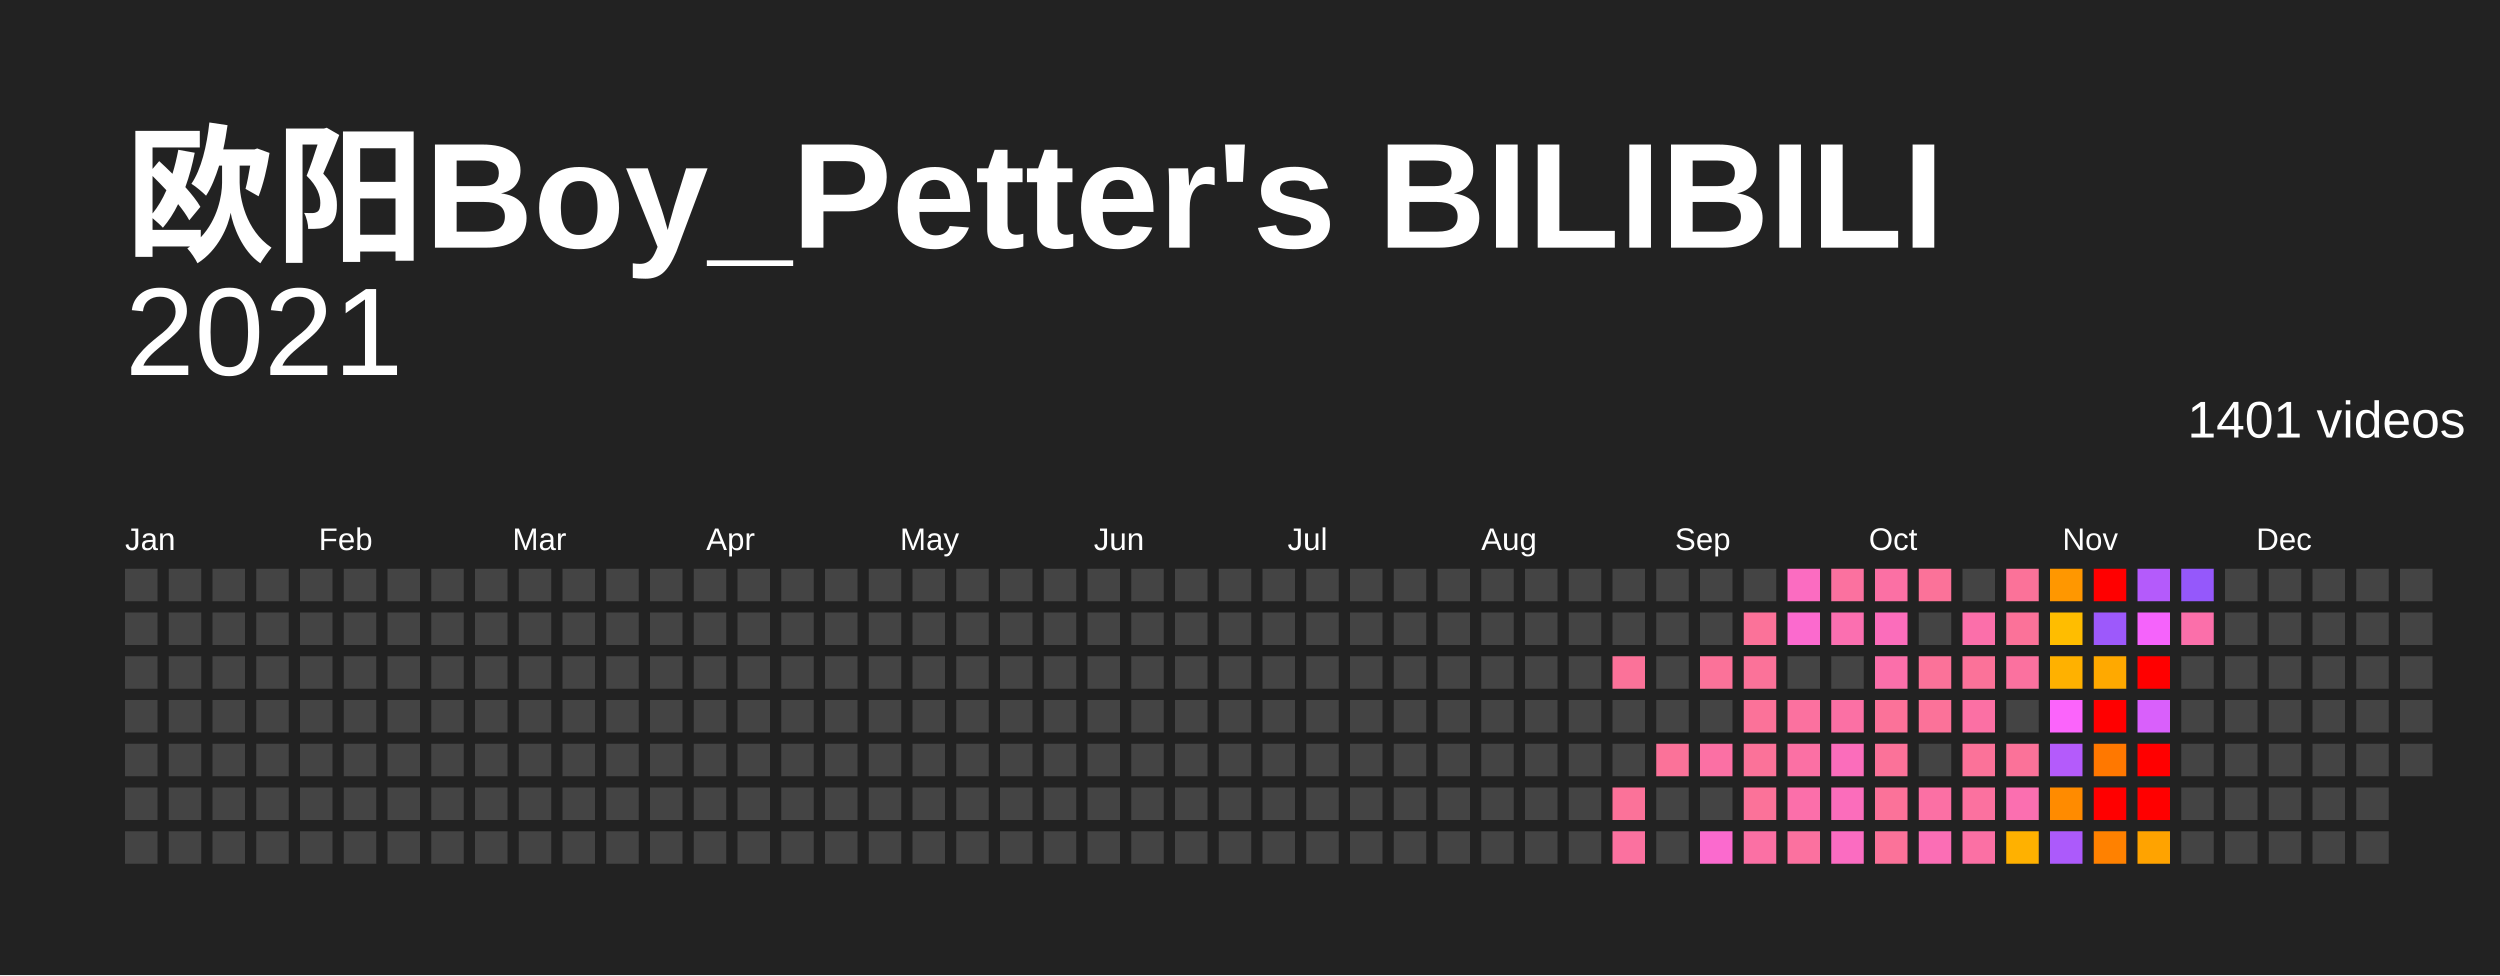
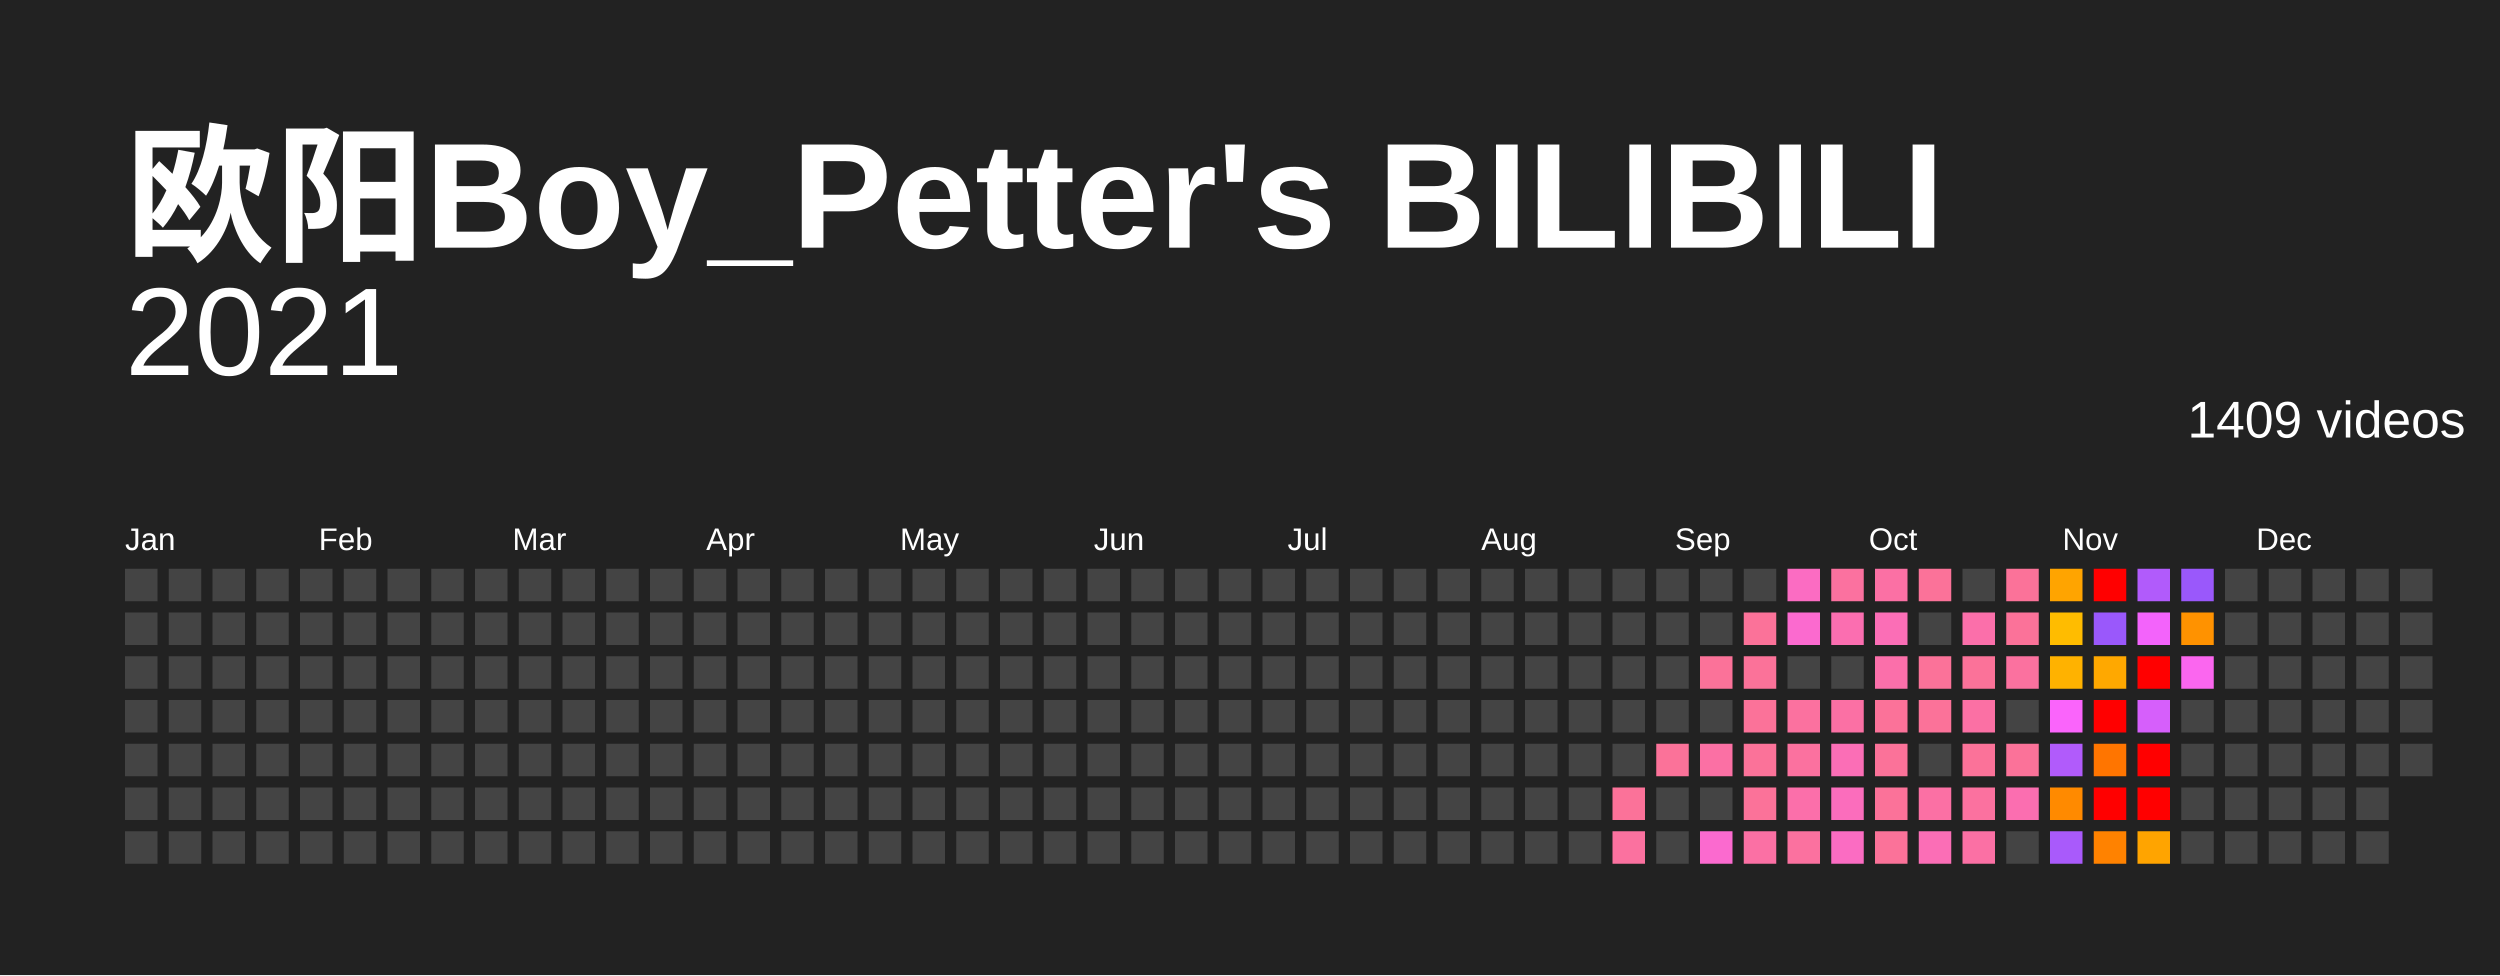
<svg xmlns="http://www.w3.org/2000/svg" baseProfile="full" height="78mm" version="1.1" viewBox="0,0,200,78" width="200mm">
  <defs />
  <rect fill="#222222" height="78" width="200" x="0" y="0" />
  <text fill="#FFFFFF" style="font-size:12px; font-family:Arial; font-weight:bold;" x="10" y="20">欧阳Boy_Petter's BILIBILI</text>
  <text alignment-baseline="hanging" fill="#FFFFFF" style="font-size:10.0px; font-family:Arial;" x="10" y="30">2021</text>
-   <text alignment-baseline="hanging" fill="#FFFFFF" style="font-size:4.125px; font-family:Arial;" x="175" y="35">1401 videos</text>
+   <text alignment-baseline="hanging" fill="#FFFFFF" style="font-size:4.125px; font-family:Arial;" x="175" y="35">1409 videos</text>
  <text fill="#FFFFFF" style="font-size:2.5px; font-family:Arial" x="10.0" y="44">Jan</text>
  <text fill="#FFFFFF" style="font-size:2.5px; font-family:Arial" x="25.5" y="44">Feb</text>
  <text fill="#FFFFFF" style="font-size:2.5px; font-family:Arial" x="41.0" y="44">Mar</text>
  <text fill="#FFFFFF" style="font-size:2.5px; font-family:Arial" x="56.5" y="44">Apr</text>
  <text fill="#FFFFFF" style="font-size:2.5px; font-family:Arial" x="72.0" y="44">May</text>
  <text fill="#FFFFFF" style="font-size:2.5px; font-family:Arial" x="87.5" y="44">Jun</text>
  <text fill="#FFFFFF" style="font-size:2.5px; font-family:Arial" x="103.0" y="44">Jul</text>
  <text fill="#FFFFFF" style="font-size:2.5px; font-family:Arial" x="118.5" y="44">Aug</text>
  <text fill="#FFFFFF" style="font-size:2.5px; font-family:Arial" x="134.0" y="44">Sep</text>
  <text fill="#FFFFFF" style="font-size:2.5px; font-family:Arial" x="149.5" y="44">Oct</text>
  <text fill="#FFFFFF" style="font-size:2.5px; font-family:Arial" x="165.0" y="44">Nov</text>
  <text fill="#FFFFFF" style="font-size:2.5px; font-family:Arial" x="180.5" y="44">Dec</text>
  <rect fill="#444444" height="2.6" width="2.6" x="10.0" y="45.5" />
  <rect fill="#444444" height="2.6" width="2.6" x="10.0" y="49.0" />
  <rect fill="#444444" height="2.6" width="2.6" x="10.0" y="52.5" />
  <rect fill="#444444" height="2.6" width="2.6" x="10.0" y="56.0" />
  <rect fill="#444444" height="2.6" width="2.6" x="10.0" y="59.5" />
  <rect fill="#444444" height="2.6" width="2.6" x="10.0" y="63.0" />
  <rect fill="#444444" height="2.6" width="2.6" x="10.0" y="66.5" />
  <rect fill="#444444" height="2.6" width="2.6" x="13.5" y="45.5" />
  <rect fill="#444444" height="2.6" width="2.6" x="13.5" y="49.0" />
  <rect fill="#444444" height="2.6" width="2.6" x="13.5" y="52.5" />
  <rect fill="#444444" height="2.6" width="2.6" x="13.5" y="56.0" />
  <rect fill="#444444" height="2.6" width="2.6" x="13.5" y="59.5" />
  <rect fill="#444444" height="2.6" width="2.6" x="13.5" y="63.0" />
  <rect fill="#444444" height="2.6" width="2.6" x="13.5" y="66.5" />
  <rect fill="#444444" height="2.6" width="2.6" x="17.0" y="45.5" />
  <rect fill="#444444" height="2.6" width="2.6" x="17.0" y="49.0" />
  <rect fill="#444444" height="2.6" width="2.6" x="17.0" y="52.5" />
  <rect fill="#444444" height="2.6" width="2.6" x="17.0" y="56.0" />
  <rect fill="#444444" height="2.6" width="2.6" x="17.0" y="59.5" />
  <rect fill="#444444" height="2.6" width="2.6" x="17.0" y="63.0" />
  <rect fill="#444444" height="2.6" width="2.6" x="17.0" y="66.5" />
  <rect fill="#444444" height="2.6" width="2.6" x="20.5" y="45.5" />
  <rect fill="#444444" height="2.6" width="2.6" x="20.5" y="49.0" />
  <rect fill="#444444" height="2.6" width="2.6" x="20.5" y="52.5" />
  <rect fill="#444444" height="2.6" width="2.6" x="20.5" y="56.0" />
  <rect fill="#444444" height="2.6" width="2.6" x="20.5" y="59.5" />
  <rect fill="#444444" height="2.6" width="2.6" x="20.5" y="63.0" />
  <rect fill="#444444" height="2.6" width="2.6" x="20.5" y="66.5" />
  <rect fill="#444444" height="2.6" width="2.6" x="24.0" y="45.5" />
  <rect fill="#444444" height="2.6" width="2.6" x="24.0" y="49.0" />
  <rect fill="#444444" height="2.6" width="2.6" x="24.0" y="52.5" />
  <rect fill="#444444" height="2.6" width="2.6" x="24.0" y="56.0" />
  <rect fill="#444444" height="2.6" width="2.6" x="24.0" y="59.5" />
  <rect fill="#444444" height="2.6" width="2.6" x="24.0" y="63.0" />
  <rect fill="#444444" height="2.6" width="2.6" x="24.0" y="66.5" />
  <rect fill="#444444" height="2.6" width="2.6" x="27.5" y="45.5" />
  <rect fill="#444444" height="2.6" width="2.6" x="27.5" y="49.0" />
  <rect fill="#444444" height="2.6" width="2.6" x="27.5" y="52.5" />
  <rect fill="#444444" height="2.6" width="2.6" x="27.5" y="56.0" />
  <rect fill="#444444" height="2.6" width="2.6" x="27.5" y="59.5" />
  <rect fill="#444444" height="2.6" width="2.6" x="27.5" y="63.0" />
  <rect fill="#444444" height="2.6" width="2.6" x="27.5" y="66.5" />
  <rect fill="#444444" height="2.6" width="2.6" x="31.0" y="45.5" />
  <rect fill="#444444" height="2.6" width="2.6" x="31.0" y="49.0" />
  <rect fill="#444444" height="2.6" width="2.6" x="31.0" y="52.5" />
  <rect fill="#444444" height="2.6" width="2.6" x="31.0" y="56.0" />
  <rect fill="#444444" height="2.6" width="2.6" x="31.0" y="59.5" />
  <rect fill="#444444" height="2.6" width="2.6" x="31.0" y="63.0" />
  <rect fill="#444444" height="2.6" width="2.6" x="31.0" y="66.5" />
  <rect fill="#444444" height="2.6" width="2.6" x="34.5" y="45.5" />
  <rect fill="#444444" height="2.6" width="2.6" x="34.5" y="49.0" />
  <rect fill="#444444" height="2.6" width="2.6" x="34.5" y="52.5" />
  <rect fill="#444444" height="2.6" width="2.6" x="34.5" y="56.0" />
  <rect fill="#444444" height="2.6" width="2.6" x="34.5" y="59.5" />
  <rect fill="#444444" height="2.6" width="2.6" x="34.5" y="63.0" />
  <rect fill="#444444" height="2.6" width="2.6" x="34.5" y="66.5" />
  <rect fill="#444444" height="2.6" width="2.6" x="38.0" y="45.5" />
  <rect fill="#444444" height="2.6" width="2.6" x="38.0" y="49.0" />
  <rect fill="#444444" height="2.6" width="2.6" x="38.0" y="52.5" />
  <rect fill="#444444" height="2.6" width="2.6" x="38.0" y="56.0" />
  <rect fill="#444444" height="2.6" width="2.6" x="38.0" y="59.5" />
  <rect fill="#444444" height="2.6" width="2.6" x="38.0" y="63.0" />
  <rect fill="#444444" height="2.6" width="2.6" x="38.0" y="66.5" />
  <rect fill="#444444" height="2.6" width="2.6" x="41.5" y="45.5" />
  <rect fill="#444444" height="2.6" width="2.6" x="41.5" y="49.0" />
  <rect fill="#444444" height="2.6" width="2.6" x="41.5" y="52.5" />
  <rect fill="#444444" height="2.6" width="2.6" x="41.5" y="56.0" />
  <rect fill="#444444" height="2.6" width="2.6" x="41.5" y="59.5" />
  <rect fill="#444444" height="2.6" width="2.6" x="41.5" y="63.0" />
  <rect fill="#444444" height="2.6" width="2.6" x="41.5" y="66.5" />
  <rect fill="#444444" height="2.6" width="2.6" x="45.0" y="45.5" />
  <rect fill="#444444" height="2.6" width="2.6" x="45.0" y="49.0" />
  <rect fill="#444444" height="2.6" width="2.6" x="45.0" y="52.5" />
  <rect fill="#444444" height="2.6" width="2.6" x="45.0" y="56.0" />
  <rect fill="#444444" height="2.6" width="2.6" x="45.0" y="59.5" />
  <rect fill="#444444" height="2.6" width="2.6" x="45.0" y="63.0" />
  <rect fill="#444444" height="2.6" width="2.6" x="45.0" y="66.5" />
  <rect fill="#444444" height="2.6" width="2.6" x="48.5" y="45.5" />
  <rect fill="#444444" height="2.6" width="2.6" x="48.5" y="49.0" />
  <rect fill="#444444" height="2.6" width="2.6" x="48.5" y="52.5" />
  <rect fill="#444444" height="2.6" width="2.6" x="48.5" y="56.0" />
  <rect fill="#444444" height="2.6" width="2.6" x="48.5" y="59.5" />
  <rect fill="#444444" height="2.6" width="2.6" x="48.5" y="63.0" />
  <rect fill="#444444" height="2.6" width="2.6" x="48.5" y="66.5" />
  <rect fill="#444444" height="2.6" width="2.6" x="52.0" y="45.5" />
  <rect fill="#444444" height="2.6" width="2.6" x="52.0" y="49.0" />
  <rect fill="#444444" height="2.6" width="2.6" x="52.0" y="52.5" />
  <rect fill="#444444" height="2.6" width="2.6" x="52.0" y="56.0" />
  <rect fill="#444444" height="2.6" width="2.6" x="52.0" y="59.5" />
  <rect fill="#444444" height="2.6" width="2.6" x="52.0" y="63.0" />
  <rect fill="#444444" height="2.6" width="2.6" x="52.0" y="66.5" />
  <rect fill="#444444" height="2.6" width="2.6" x="55.5" y="45.5" />
  <rect fill="#444444" height="2.6" width="2.6" x="55.5" y="49.0" />
  <rect fill="#444444" height="2.6" width="2.6" x="55.5" y="52.5" />
  <rect fill="#444444" height="2.6" width="2.6" x="55.5" y="56.0" />
  <rect fill="#444444" height="2.6" width="2.6" x="55.5" y="59.5" />
  <rect fill="#444444" height="2.6" width="2.6" x="55.5" y="63.0" />
  <rect fill="#444444" height="2.6" width="2.6" x="55.5" y="66.5" />
  <rect fill="#444444" height="2.6" width="2.6" x="59.0" y="45.5" />
  <rect fill="#444444" height="2.6" width="2.6" x="59.0" y="49.0" />
  <rect fill="#444444" height="2.6" width="2.6" x="59.0" y="52.5" />
  <rect fill="#444444" height="2.6" width="2.6" x="59.0" y="56.0" />
  <rect fill="#444444" height="2.6" width="2.6" x="59.0" y="59.5" />
  <rect fill="#444444" height="2.6" width="2.6" x="59.0" y="63.0" />
  <rect fill="#444444" height="2.6" width="2.6" x="59.0" y="66.5" />
  <rect fill="#444444" height="2.6" width="2.6" x="62.5" y="45.5" />
  <rect fill="#444444" height="2.6" width="2.6" x="62.5" y="49.0" />
  <rect fill="#444444" height="2.6" width="2.6" x="62.5" y="52.5" />
  <rect fill="#444444" height="2.6" width="2.6" x="62.5" y="56.0" />
  <rect fill="#444444" height="2.6" width="2.6" x="62.5" y="59.5" />
  <rect fill="#444444" height="2.6" width="2.6" x="62.5" y="63.0" />
  <rect fill="#444444" height="2.6" width="2.6" x="62.5" y="66.5" />
  <rect fill="#444444" height="2.6" width="2.6" x="66.0" y="45.5" />
  <rect fill="#444444" height="2.6" width="2.6" x="66.0" y="49.0" />
  <rect fill="#444444" height="2.6" width="2.6" x="66.0" y="52.5" />
  <rect fill="#444444" height="2.6" width="2.6" x="66.0" y="56.0" />
  <rect fill="#444444" height="2.6" width="2.6" x="66.0" y="59.5" />
  <rect fill="#444444" height="2.6" width="2.6" x="66.0" y="63.0" />
  <rect fill="#444444" height="2.6" width="2.6" x="66.0" y="66.5" />
  <rect fill="#444444" height="2.6" width="2.6" x="69.5" y="45.5" />
  <rect fill="#444444" height="2.6" width="2.6" x="69.5" y="49.0" />
  <rect fill="#444444" height="2.6" width="2.6" x="69.5" y="52.5" />
  <rect fill="#444444" height="2.6" width="2.6" x="69.5" y="56.0" />
  <rect fill="#444444" height="2.6" width="2.6" x="69.5" y="59.5" />
  <rect fill="#444444" height="2.6" width="2.6" x="69.5" y="63.0" />
  <rect fill="#444444" height="2.6" width="2.6" x="69.5" y="66.5" />
  <rect fill="#444444" height="2.6" width="2.6" x="73.0" y="45.5" />
  <rect fill="#444444" height="2.6" width="2.6" x="73.0" y="49.0" />
  <rect fill="#444444" height="2.6" width="2.6" x="73.0" y="52.5" />
  <rect fill="#444444" height="2.6" width="2.6" x="73.0" y="56.0" />
  <rect fill="#444444" height="2.6" width="2.6" x="73.0" y="59.5" />
  <rect fill="#444444" height="2.6" width="2.6" x="73.0" y="63.0" />
  <rect fill="#444444" height="2.6" width="2.6" x="73.0" y="66.5" />
  <rect fill="#444444" height="2.6" width="2.6" x="76.5" y="45.5" />
  <rect fill="#444444" height="2.6" width="2.6" x="76.5" y="49.0" />
  <rect fill="#444444" height="2.6" width="2.6" x="76.5" y="52.5" />
  <rect fill="#444444" height="2.6" width="2.6" x="76.5" y="56.0" />
  <rect fill="#444444" height="2.6" width="2.6" x="76.5" y="59.5" />
  <rect fill="#444444" height="2.6" width="2.6" x="76.5" y="63.0" />
  <rect fill="#444444" height="2.6" width="2.6" x="76.5" y="66.5" />
  <rect fill="#444444" height="2.6" width="2.6" x="80.0" y="45.5" />
  <rect fill="#444444" height="2.6" width="2.6" x="80.0" y="49.0" />
  <rect fill="#444444" height="2.6" width="2.6" x="80.0" y="52.5" />
  <rect fill="#444444" height="2.6" width="2.6" x="80.0" y="56.0" />
  <rect fill="#444444" height="2.6" width="2.6" x="80.0" y="59.5" />
  <rect fill="#444444" height="2.6" width="2.6" x="80.0" y="63.0" />
  <rect fill="#444444" height="2.6" width="2.6" x="80.0" y="66.5" />
  <rect fill="#444444" height="2.6" width="2.6" x="83.5" y="45.5" />
  <rect fill="#444444" height="2.6" width="2.6" x="83.5" y="49.0" />
  <rect fill="#444444" height="2.6" width="2.6" x="83.5" y="52.5" />
  <rect fill="#444444" height="2.6" width="2.6" x="83.5" y="56.0" />
  <rect fill="#444444" height="2.6" width="2.6" x="83.5" y="59.5" />
  <rect fill="#444444" height="2.6" width="2.6" x="83.5" y="63.0" />
  <rect fill="#444444" height="2.6" width="2.6" x="83.5" y="66.5" />
  <rect fill="#444444" height="2.6" width="2.6" x="87.0" y="45.5" />
  <rect fill="#444444" height="2.6" width="2.6" x="87.0" y="49.0" />
  <rect fill="#444444" height="2.6" width="2.6" x="87.0" y="52.5" />
  <rect fill="#444444" height="2.6" width="2.6" x="87.0" y="56.0" />
  <rect fill="#444444" height="2.6" width="2.6" x="87.0" y="59.5" />
  <rect fill="#444444" height="2.6" width="2.6" x="87.0" y="63.0" />
  <rect fill="#444444" height="2.6" width="2.6" x="87.0" y="66.5" />
  <rect fill="#444444" height="2.6" width="2.6" x="90.5" y="45.5" />
  <rect fill="#444444" height="2.6" width="2.6" x="90.5" y="49.0" />
  <rect fill="#444444" height="2.6" width="2.6" x="90.5" y="52.5" />
  <rect fill="#444444" height="2.6" width="2.6" x="90.5" y="56.0" />
  <rect fill="#444444" height="2.6" width="2.6" x="90.5" y="59.5" />
  <rect fill="#444444" height="2.6" width="2.6" x="90.5" y="63.0" />
  <rect fill="#444444" height="2.6" width="2.6" x="90.5" y="66.5" />
  <rect fill="#444444" height="2.6" width="2.6" x="94.0" y="45.5" />
  <rect fill="#444444" height="2.6" width="2.6" x="94.0" y="49.0" />
  <rect fill="#444444" height="2.6" width="2.6" x="94.0" y="52.5" />
  <rect fill="#444444" height="2.6" width="2.6" x="94.0" y="56.0" />
  <rect fill="#444444" height="2.6" width="2.6" x="94.0" y="59.5" />
  <rect fill="#444444" height="2.6" width="2.6" x="94.0" y="63.0" />
  <rect fill="#444444" height="2.6" width="2.6" x="94.0" y="66.5" />
  <rect fill="#444444" height="2.6" width="2.6" x="97.5" y="45.5" />
  <rect fill="#444444" height="2.6" width="2.6" x="97.5" y="49.0" />
  <rect fill="#444444" height="2.6" width="2.6" x="97.5" y="52.5" />
  <rect fill="#444444" height="2.6" width="2.6" x="97.5" y="56.0" />
  <rect fill="#444444" height="2.6" width="2.6" x="97.5" y="59.5" />
  <rect fill="#444444" height="2.6" width="2.6" x="97.5" y="63.0" />
  <rect fill="#444444" height="2.6" width="2.6" x="97.5" y="66.5" />
  <rect fill="#444444" height="2.6" width="2.6" x="101.0" y="45.5" />
  <rect fill="#444444" height="2.6" width="2.6" x="101.0" y="49.0" />
  <rect fill="#444444" height="2.6" width="2.6" x="101.0" y="52.5" />
  <rect fill="#444444" height="2.6" width="2.6" x="101.0" y="56.0" />
  <rect fill="#444444" height="2.6" width="2.6" x="101.0" y="59.5" />
  <rect fill="#444444" height="2.6" width="2.6" x="101.0" y="63.0" />
  <rect fill="#444444" height="2.6" width="2.6" x="101.0" y="66.5" />
  <rect fill="#444444" height="2.6" width="2.6" x="104.5" y="45.5" />
  <rect fill="#444444" height="2.6" width="2.6" x="104.5" y="49.0" />
  <rect fill="#444444" height="2.6" width="2.6" x="104.5" y="52.5" />
  <rect fill="#444444" height="2.6" width="2.6" x="104.5" y="56.0" />
  <rect fill="#444444" height="2.6" width="2.6" x="104.5" y="59.5" />
  <rect fill="#444444" height="2.6" width="2.6" x="104.5" y="63.0" />
  <rect fill="#444444" height="2.6" width="2.6" x="104.5" y="66.5" />
  <rect fill="#444444" height="2.6" width="2.6" x="108.0" y="45.5" />
  <rect fill="#444444" height="2.6" width="2.6" x="108.0" y="49.0" />
  <rect fill="#444444" height="2.6" width="2.6" x="108.0" y="52.5" />
  <rect fill="#444444" height="2.6" width="2.6" x="108.0" y="56.0" />
  <rect fill="#444444" height="2.6" width="2.6" x="108.0" y="59.5" />
  <rect fill="#444444" height="2.6" width="2.6" x="108.0" y="63.0" />
  <rect fill="#444444" height="2.6" width="2.6" x="108.0" y="66.5" />
  <rect fill="#444444" height="2.6" width="2.6" x="111.5" y="45.5" />
  <rect fill="#444444" height="2.6" width="2.6" x="111.5" y="49.0" />
  <rect fill="#444444" height="2.6" width="2.6" x="111.5" y="52.5" />
  <rect fill="#444444" height="2.6" width="2.6" x="111.5" y="56.0" />
  <rect fill="#444444" height="2.6" width="2.6" x="111.5" y="59.5" />
  <rect fill="#444444" height="2.6" width="2.6" x="111.5" y="63.0" />
  <rect fill="#444444" height="2.6" width="2.6" x="111.5" y="66.5" />
  <rect fill="#444444" height="2.6" width="2.6" x="115.0" y="45.5" />
  <rect fill="#444444" height="2.6" width="2.6" x="115.0" y="49.0" />
  <rect fill="#444444" height="2.6" width="2.6" x="115.0" y="52.5" />
  <rect fill="#444444" height="2.6" width="2.6" x="115.0" y="56.0" />
  <rect fill="#444444" height="2.6" width="2.6" x="115.0" y="59.5" />
  <rect fill="#444444" height="2.6" width="2.6" x="115.0" y="63.0" />
  <rect fill="#444444" height="2.6" width="2.6" x="115.0" y="66.5" />
  <rect fill="#444444" height="2.6" width="2.6" x="118.5" y="45.5" />
  <rect fill="#444444" height="2.6" width="2.6" x="118.5" y="49.0" />
  <rect fill="#444444" height="2.6" width="2.6" x="118.5" y="52.5" />
  <rect fill="#444444" height="2.6" width="2.6" x="118.5" y="56.0" />
  <rect fill="#444444" height="2.6" width="2.6" x="118.5" y="59.5" />
  <rect fill="#444444" height="2.6" width="2.6" x="118.5" y="63.0" />
  <rect fill="#444444" height="2.6" width="2.6" x="118.5" y="66.5" />
  <rect fill="#444444" height="2.6" width="2.6" x="122.0" y="45.5" />
  <rect fill="#444444" height="2.6" width="2.6" x="122.0" y="49.0" />
  <rect fill="#444444" height="2.6" width="2.6" x="122.0" y="52.5" />
  <rect fill="#444444" height="2.6" width="2.6" x="122.0" y="56.0" />
  <rect fill="#444444" height="2.6" width="2.6" x="122.0" y="59.5" />
  <rect fill="#444444" height="2.6" width="2.6" x="122.0" y="63.0" />
  <rect fill="#444444" height="2.6" width="2.6" x="122.0" y="66.5" />
  <rect fill="#444444" height="2.6" width="2.6" x="125.5" y="45.5" />
  <rect fill="#444444" height="2.6" width="2.6" x="125.5" y="49.0" />
  <rect fill="#444444" height="2.6" width="2.6" x="125.5" y="52.5" />
  <rect fill="#444444" height="2.6" width="2.6" x="125.5" y="56.0" />
  <rect fill="#444444" height="2.6" width="2.6" x="125.5" y="59.5" />
  <rect fill="#444444" height="2.6" width="2.6" x="125.5" y="63.0" />
  <rect fill="#444444" height="2.6" width="2.6" x="125.5" y="66.5" />
  <rect fill="#444444" height="2.6" width="2.6" x="129.0" y="45.5" />
  <rect fill="#444444" height="2.6" width="2.6" x="129.0" y="49.0" />
-   <rect fill="#fb7299" height="2.6" width="2.6" x="129.0" y="52.5" />
+   <rect fill="#444444" height="2.6" width="2.6" x="129.0" y="52.5" />
  <rect fill="#444444" height="2.6" width="2.6" x="129.0" y="56.0" />
  <rect fill="#444444" height="2.6" width="2.6" x="129.0" y="59.5" />
  <rect fill="#fb7299" height="2.6" width="2.6" x="129.0" y="63.0" />
  <rect fill="#fb719f" height="2.6" width="2.6" x="129.0" y="66.5" />
  <rect fill="#444444" height="2.6" width="2.6" x="132.5" y="45.5" />
  <rect fill="#444444" height="2.6" width="2.6" x="132.5" y="49.0" />
  <rect fill="#444444" height="2.6" width="2.6" x="132.5" y="52.5" />
  <rect fill="#444444" height="2.6" width="2.6" x="132.5" y="56.0" />
  <rect fill="#fb7299" height="2.6" width="2.6" x="132.5" y="59.5" />
  <rect fill="#444444" height="2.6" width="2.6" x="132.5" y="63.0" />
  <rect fill="#444444" height="2.6" width="2.6" x="132.5" y="66.5" />
  <rect fill="#444444" height="2.6" width="2.6" x="136.0" y="45.5" />
  <rect fill="#444444" height="2.6" width="2.6" x="136.0" y="49.0" />
  <rect fill="#fb7299" height="2.6" width="2.6" x="136.0" y="52.5" />
  <rect fill="#444444" height="2.6" width="2.6" x="136.0" y="56.0" />
  <rect fill="#fb70a4" height="2.6" width="2.6" x="136.0" y="59.5" />
  <rect fill="#444444" height="2.6" width="2.6" x="136.0" y="63.0" />
-   <rect fill="#fb6ace" height="2.6" width="2.6" x="136.0" y="66.5" />
+   <rect fill="#fb6acf" height="2.6" width="2.6" x="136.0" y="66.5" />
  <rect fill="#444444" height="2.6" width="2.6" x="139.5" y="45.5" />
  <rect fill="#fb7299" height="2.6" width="2.6" x="139.5" y="49.0" />
  <rect fill="#fb7299" height="2.6" width="2.6" x="139.5" y="52.5" />
  <rect fill="#fb7299" height="2.6" width="2.6" x="139.5" y="56.0" />
  <rect fill="#fb7299" height="2.6" width="2.6" x="139.5" y="59.5" />
  <rect fill="#fb7299" height="2.6" width="2.6" x="139.5" y="63.0" />
  <rect fill="#fb70a4" height="2.6" width="2.6" x="139.5" y="66.5" />
-   <rect fill="#fb6cc1" height="2.6" width="2.6" x="143.0" y="45.5" />
-   <rect fill="#fb6ace" height="2.6" width="2.6" x="143.0" y="49.0" />
+   <rect fill="#fb6cc2" height="2.6" width="2.6" x="143.0" y="45.5" />
+   <rect fill="#fb6acf" height="2.6" width="2.6" x="143.0" y="49.0" />
  <rect fill="#444444" height="2.6" width="2.6" x="143.0" y="52.5" />
  <rect fill="#fb719f" height="2.6" width="2.6" x="143.0" y="56.0" />
-   <rect fill="#fb70a4" height="2.6" width="2.6" x="143.0" y="59.5" />
+   <rect fill="#fb719f" height="2.6" width="2.6" x="143.0" y="59.5" />
  <rect fill="#fb6faa" height="2.6" width="2.6" x="143.0" y="63.0" />
  <rect fill="#fb719f" height="2.6" width="2.6" x="143.0" y="66.5" />
  <rect fill="#fb719f" height="2.6" width="2.6" x="146.5" y="45.5" />
-   <rect fill="#fb6fb0" height="2.6" width="2.6" x="146.5" y="49.0" />
+   <rect fill="#fb6eb0" height="2.6" width="2.6" x="146.5" y="49.0" />
  <rect fill="#444444" height="2.6" width="2.6" x="146.5" y="52.5" />
  <rect fill="#fb70a4" height="2.6" width="2.6" x="146.5" y="56.0" />
-   <rect fill="#fb6dbb" height="2.6" width="2.6" x="146.5" y="59.5" />
-   <rect fill="#fb6dbb" height="2.6" width="2.6" x="146.5" y="63.0" />
-   <rect fill="#fb6cc1" height="2.6" width="2.6" x="146.5" y="66.5" />
+   <rect fill="#fb6eb6" height="2.6" width="2.6" x="146.5" y="59.5" />
+   <rect fill="#fb6dbc" height="2.6" width="2.6" x="146.5" y="63.0" />
+   <rect fill="#fb6cc2" height="2.6" width="2.6" x="146.5" y="66.5" />
  <rect fill="#fb70a4" height="2.6" width="2.6" x="150.0" y="45.5" />
-   <rect fill="#fb6dbb" height="2.6" width="2.6" x="150.0" y="49.0" />
+   <rect fill="#fb6eb6" height="2.6" width="2.6" x="150.0" y="49.0" />
  <rect fill="#fb6faa" height="2.6" width="2.6" x="150.0" y="52.5" />
  <rect fill="#fb7299" height="2.6" width="2.6" x="150.0" y="56.0" />
  <rect fill="#fb7299" height="2.6" width="2.6" x="150.0" y="59.5" />
  <rect fill="#fb7299" height="2.6" width="2.6" x="150.0" y="63.0" />
  <rect fill="#fb7299" height="2.6" width="2.6" x="150.0" y="66.5" />
  <rect fill="#fb7299" height="2.6" width="2.6" x="153.5" y="45.5" />
  <rect fill="#444444" height="2.6" width="2.6" x="153.5" y="49.0" />
  <rect fill="#fb7299" height="2.6" width="2.6" x="153.5" y="52.5" />
  <rect fill="#fb7299" height="2.6" width="2.6" x="153.5" y="56.0" />
  <rect fill="#444444" height="2.6" width="2.6" x="153.5" y="59.5" />
  <rect fill="#fb70a4" height="2.6" width="2.6" x="153.5" y="63.0" />
-   <rect fill="#fb6eb5" height="2.6" width="2.6" x="153.5" y="66.5" />
+   <rect fill="#fb6eb6" height="2.6" width="2.6" x="153.5" y="66.5" />
  <rect fill="#444444" height="2.6" width="2.6" x="157.0" y="45.5" />
  <rect fill="#fb6faa" height="2.6" width="2.6" x="157.0" y="49.0" />
  <rect fill="#fb7299" height="2.6" width="2.6" x="157.0" y="52.5" />
  <rect fill="#fb70a4" height="2.6" width="2.6" x="157.0" y="56.0" />
  <rect fill="#fb7299" height="2.6" width="2.6" x="157.0" y="59.5" />
  <rect fill="#fb719f" height="2.6" width="2.6" x="157.0" y="63.0" />
  <rect fill="#fb70a4" height="2.6" width="2.6" x="157.0" y="66.5" />
  <rect fill="#fb7299" height="2.6" width="2.6" x="160.5" y="45.5" />
  <rect fill="#fb7299" height="2.6" width="2.6" x="160.5" y="49.0" />
  <rect fill="#fb719f" height="2.6" width="2.6" x="160.5" y="52.5" />
  <rect fill="#444444" height="2.6" width="2.6" x="160.5" y="56.0" />
  <rect fill="#fb7299" height="2.6" width="2.6" x="160.5" y="59.5" />
-   <rect fill="#fb6fb0" height="2.6" width="2.6" x="160.5" y="63.0" />
-   <rect fill="#ffb100" height="2.6" width="2.6" x="160.5" y="66.5" />
-   <rect fill="#ff9700" height="2.6" width="2.6" x="164.0" y="45.5" />
-   <rect fill="#ffbd00" height="2.6" width="2.6" x="164.0" y="49.0" />
-   <rect fill="#ffb100" height="2.6" width="2.6" x="164.0" y="52.5" />
-   <rect fill="#fb64fb" height="2.6" width="2.6" x="164.0" y="56.0" />
-   <rect fill="#b45bfb" height="2.6" width="2.6" x="164.0" y="59.5" />
-   <rect fill="#ff8b00" height="2.6" width="2.6" x="164.0" y="63.0" />
-   <rect fill="#ac5afb" height="2.6" width="2.6" x="164.0" y="66.5" />
+   <rect fill="#fb6eb0" height="2.6" width="2.6" x="160.5" y="63.0" />
+   <rect fill="#444444" height="2.6" width="2.6" x="160.5" y="66.5" />
+   <rect fill="#ffa400" height="2.6" width="2.6" x="164.0" y="45.5" />
+   <rect fill="#ffbc00" height="2.6" width="2.6" x="164.0" y="49.0" />
+   <rect fill="#ffb200" height="2.6" width="2.6" x="164.0" y="52.5" />
+   <rect fill="#fa64fb" height="2.6" width="2.6" x="164.0" y="56.0" />
+   <rect fill="#b15bfb" height="2.6" width="2.6" x="164.0" y="59.5" />
+   <rect fill="#ff8a00" height="2.6" width="2.6" x="164.0" y="63.0" />
+   <rect fill="#a95afb" height="2.6" width="2.6" x="164.0" y="66.5" />
  <rect fill="red" height="2.6" width="2.6" x="167.5" y="45.5" />
-   <rect fill="#9d59fb" height="2.6" width="2.6" x="167.5" y="49.0" />
-   <rect fill="#ffa900" height="2.6" width="2.6" x="167.5" y="52.5" />
+   <rect fill="#9a58fb" height="2.6" width="2.6" x="167.5" y="49.0" />
+   <rect fill="#ffa800" height="2.6" width="2.6" x="167.5" y="52.5" />
  <rect fill="red" height="2.6" width="2.6" x="167.5" y="56.0" />
-   <rect fill="#ff7800" height="2.6" width="2.6" x="167.5" y="59.5" />
+   <rect fill="#ff7500" height="2.6" width="2.6" x="167.5" y="59.5" />
  <rect fill="red" height="2.6" width="2.6" x="167.5" y="63.0" />
-   <rect fill="#ff8100" height="2.6" width="2.6" x="167.5" y="66.5" />
-   <rect fill="#b45bfb" height="2.6" width="2.6" x="171.0" y="45.5" />
-   <rect fill="#f563fb" height="2.6" width="2.6" x="171.0" y="49.0" />
+   <rect fill="#ff8200" height="2.6" width="2.6" x="167.5" y="66.5" />
+   <rect fill="#b15bfb" height="2.6" width="2.6" x="171.0" y="45.5" />
+   <rect fill="#f363fb" height="2.6" width="2.6" x="171.0" y="49.0" />
  <rect fill="red" height="2.6" width="2.6" x="171.0" y="52.5" />
-   <rect fill="#d960fb" height="2.6" width="2.6" x="171.0" y="56.0" />
+   <rect fill="#d65ffb" height="2.6" width="2.6" x="171.0" y="56.0" />
  <rect fill="red" height="2.6" width="2.6" x="171.0" y="59.5" />
  <rect fill="red" height="2.6" width="2.6" x="171.0" y="63.0" />
-   <rect fill="#ffa300" height="2.6" width="2.6" x="171.0" y="66.5" />
-   <rect fill="#9558fb" height="2.6" width="2.6" x="174.5" y="45.5" />
-   <rect fill="#fb6faa" height="2.6" width="2.6" x="174.5" y="49.0" />
-   <rect fill="#444444" height="2.6" width="2.6" x="174.5" y="52.5" />
+   <rect fill="#ffa400" height="2.6" width="2.6" x="171.0" y="66.5" />
+   <rect fill="#9a58fb" height="2.6" width="2.6" x="174.5" y="45.5" />
+   <rect fill="#ff9200" height="2.6" width="2.6" x="174.5" y="49.0" />
+   <rect fill="#fb66ef" height="2.6" width="2.6" x="174.5" y="52.5" />
  <rect fill="#444444" height="2.6" width="2.6" x="174.5" y="56.0" />
  <rect fill="#444444" height="2.6" width="2.6" x="174.5" y="59.5" />
  <rect fill="#444444" height="2.6" width="2.6" x="174.5" y="63.0" />
  <rect fill="#444444" height="2.6" width="2.6" x="174.5" y="66.5" />
  <rect fill="#444444" height="2.6" width="2.6" x="178.0" y="45.5" />
  <rect fill="#444444" height="2.6" width="2.6" x="178.0" y="49.0" />
  <rect fill="#444444" height="2.6" width="2.6" x="178.0" y="52.5" />
  <rect fill="#444444" height="2.6" width="2.6" x="178.0" y="56.0" />
  <rect fill="#444444" height="2.6" width="2.6" x="178.0" y="59.5" />
  <rect fill="#444444" height="2.6" width="2.6" x="178.0" y="63.0" />
  <rect fill="#444444" height="2.6" width="2.6" x="178.0" y="66.5" />
  <rect fill="#444444" height="2.6" width="2.6" x="181.5" y="45.5" />
  <rect fill="#444444" height="2.6" width="2.6" x="181.5" y="49.0" />
  <rect fill="#444444" height="2.6" width="2.6" x="181.5" y="52.5" />
  <rect fill="#444444" height="2.6" width="2.6" x="181.5" y="56.0" />
  <rect fill="#444444" height="2.6" width="2.6" x="181.5" y="59.5" />
  <rect fill="#444444" height="2.6" width="2.6" x="181.5" y="63.0" />
  <rect fill="#444444" height="2.6" width="2.6" x="181.5" y="66.5" />
  <rect fill="#444444" height="2.6" width="2.6" x="185.0" y="45.5" />
  <rect fill="#444444" height="2.6" width="2.6" x="185.0" y="49.0" />
  <rect fill="#444444" height="2.6" width="2.6" x="185.0" y="52.5" />
  <rect fill="#444444" height="2.6" width="2.6" x="185.0" y="56.0" />
  <rect fill="#444444" height="2.6" width="2.6" x="185.0" y="59.5" />
  <rect fill="#444444" height="2.6" width="2.6" x="185.0" y="63.0" />
  <rect fill="#444444" height="2.6" width="2.6" x="185.0" y="66.5" />
  <rect fill="#444444" height="2.6" width="2.6" x="188.5" y="45.5" />
  <rect fill="#444444" height="2.6" width="2.6" x="188.5" y="49.0" />
  <rect fill="#444444" height="2.6" width="2.6" x="188.5" y="52.5" />
  <rect fill="#444444" height="2.6" width="2.6" x="188.5" y="56.0" />
  <rect fill="#444444" height="2.6" width="2.6" x="188.5" y="59.5" />
  <rect fill="#444444" height="2.6" width="2.6" x="188.5" y="63.0" />
  <rect fill="#444444" height="2.6" width="2.6" x="188.5" y="66.5" />
  <rect fill="#444444" height="2.6" width="2.6" x="192.0" y="45.5" />
  <rect fill="#444444" height="2.6" width="2.6" x="192.0" y="49.0" />
  <rect fill="#444444" height="2.6" width="2.6" x="192.0" y="52.5" />
  <rect fill="#444444" height="2.6" width="2.6" x="192.0" y="56.0" />
  <rect fill="#444444" height="2.6" width="2.6" x="192.0" y="59.5" />
</svg>
